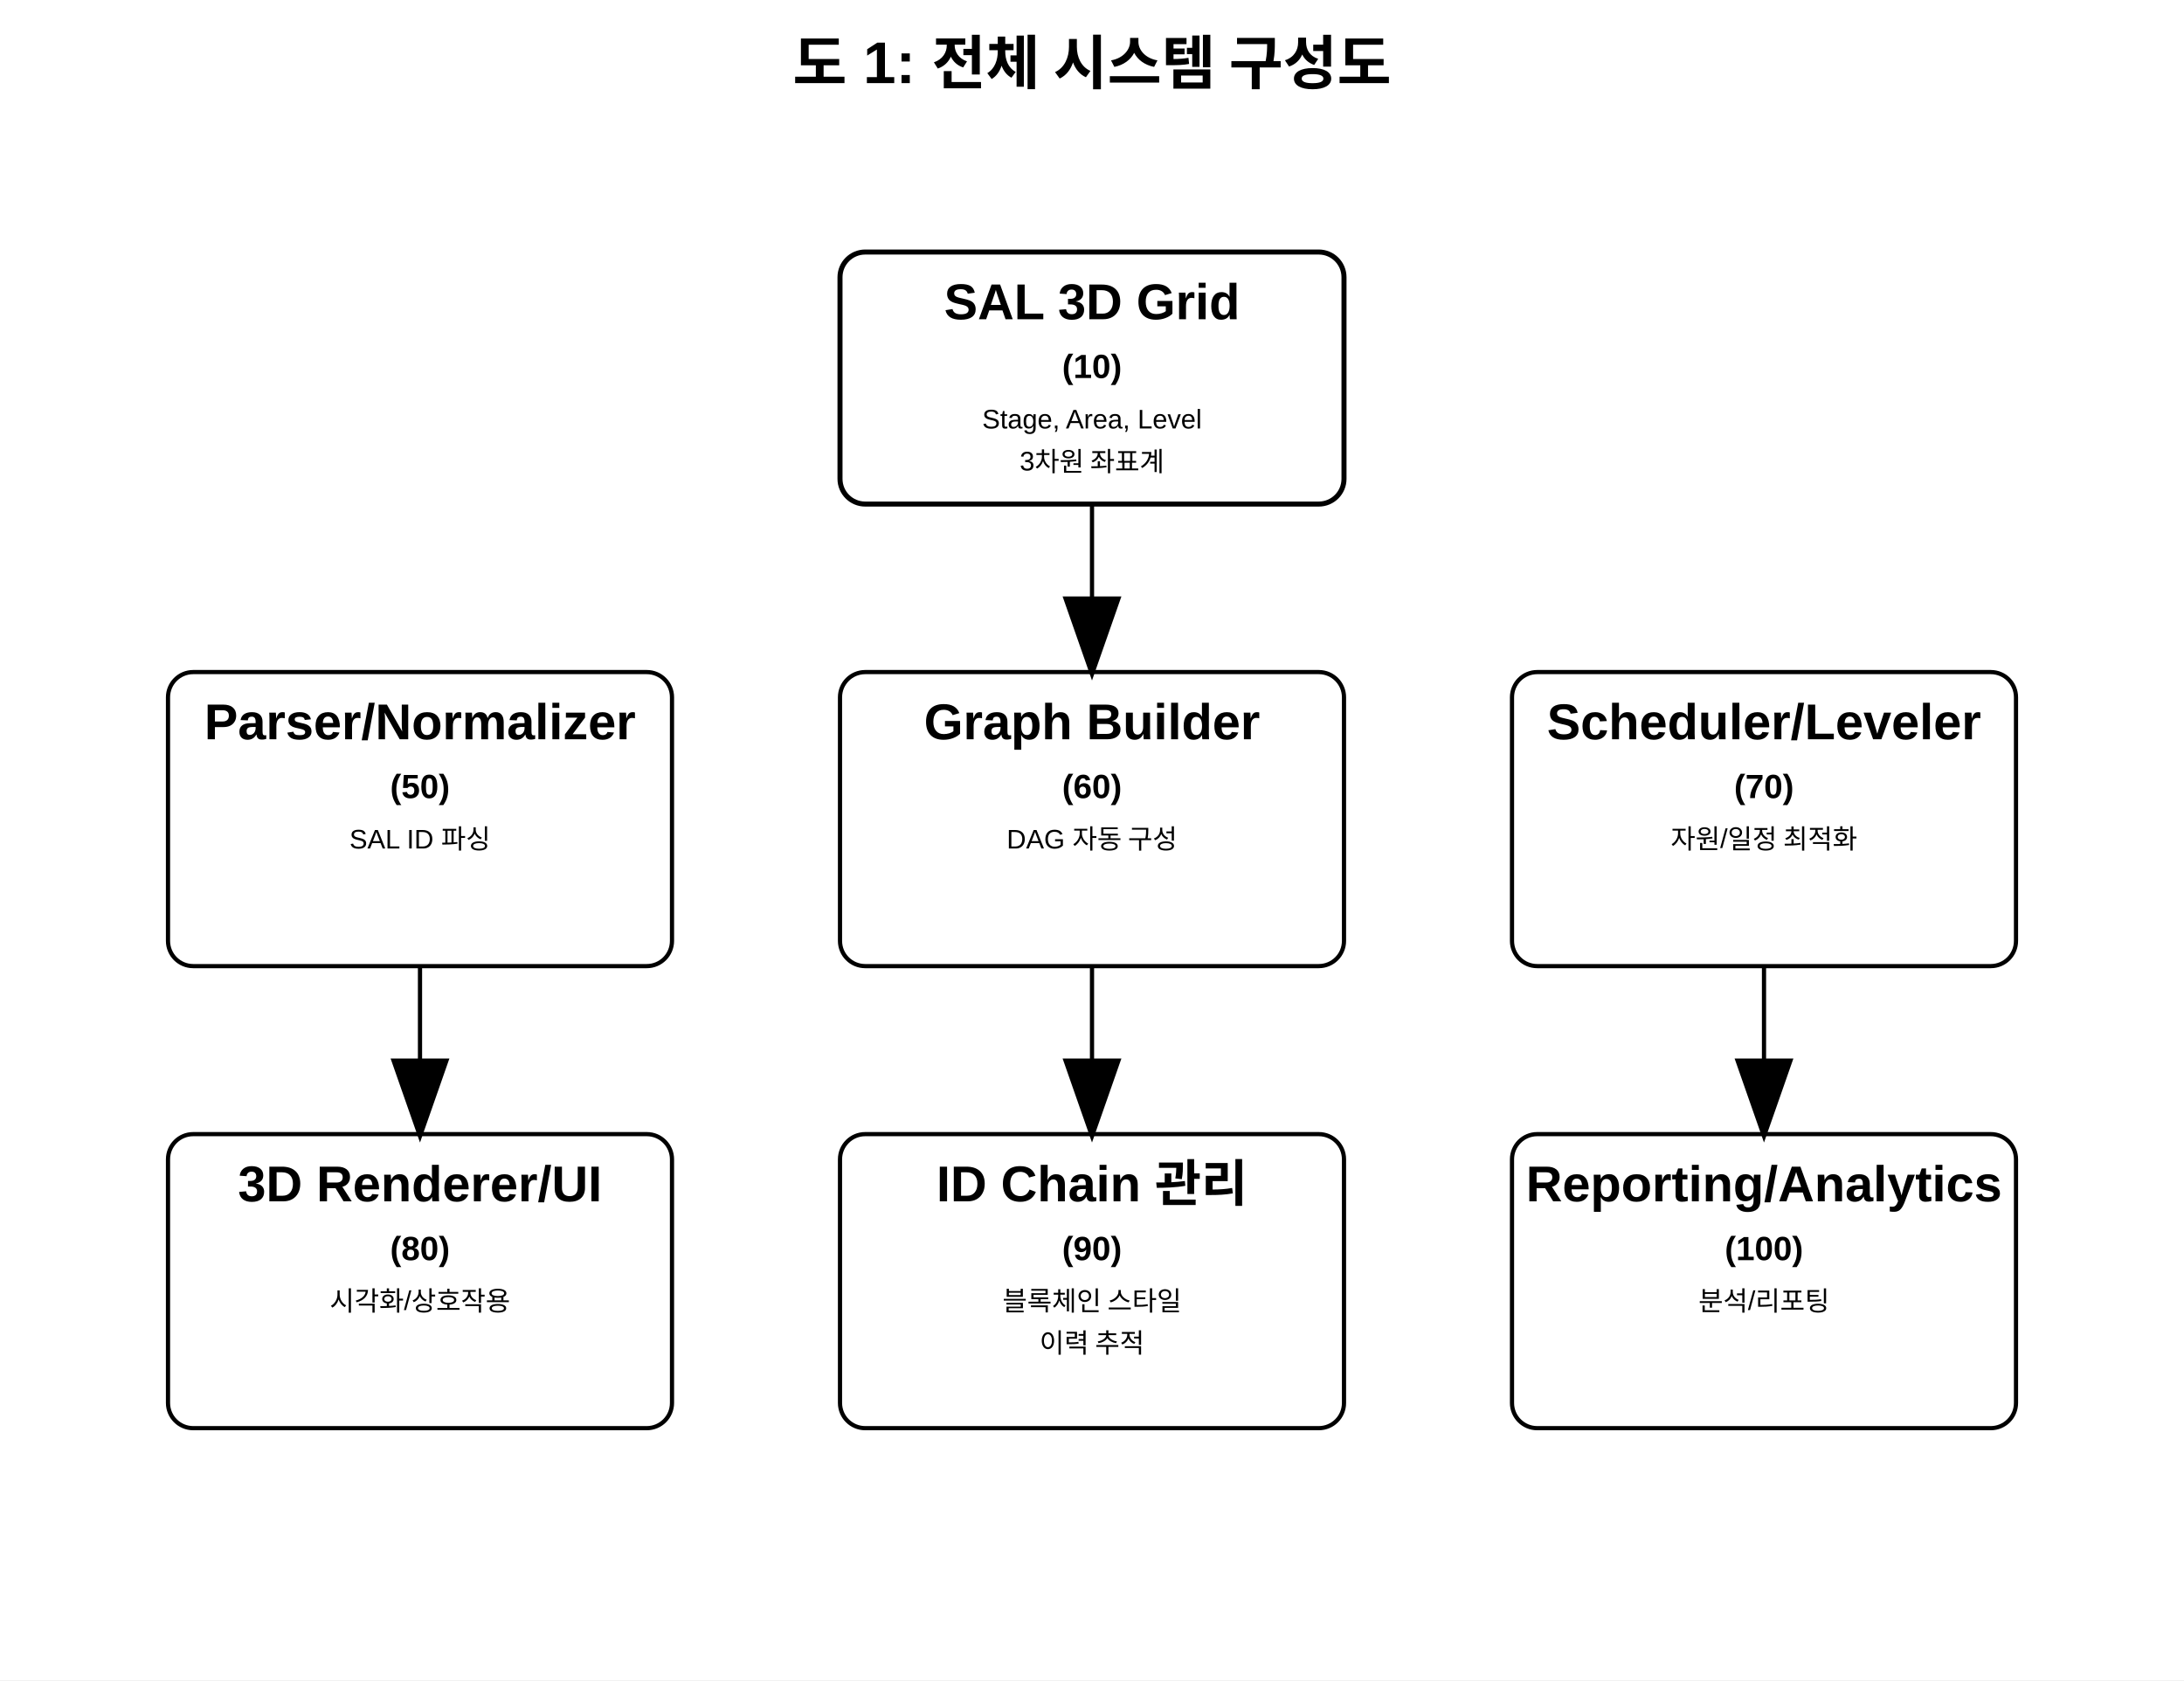
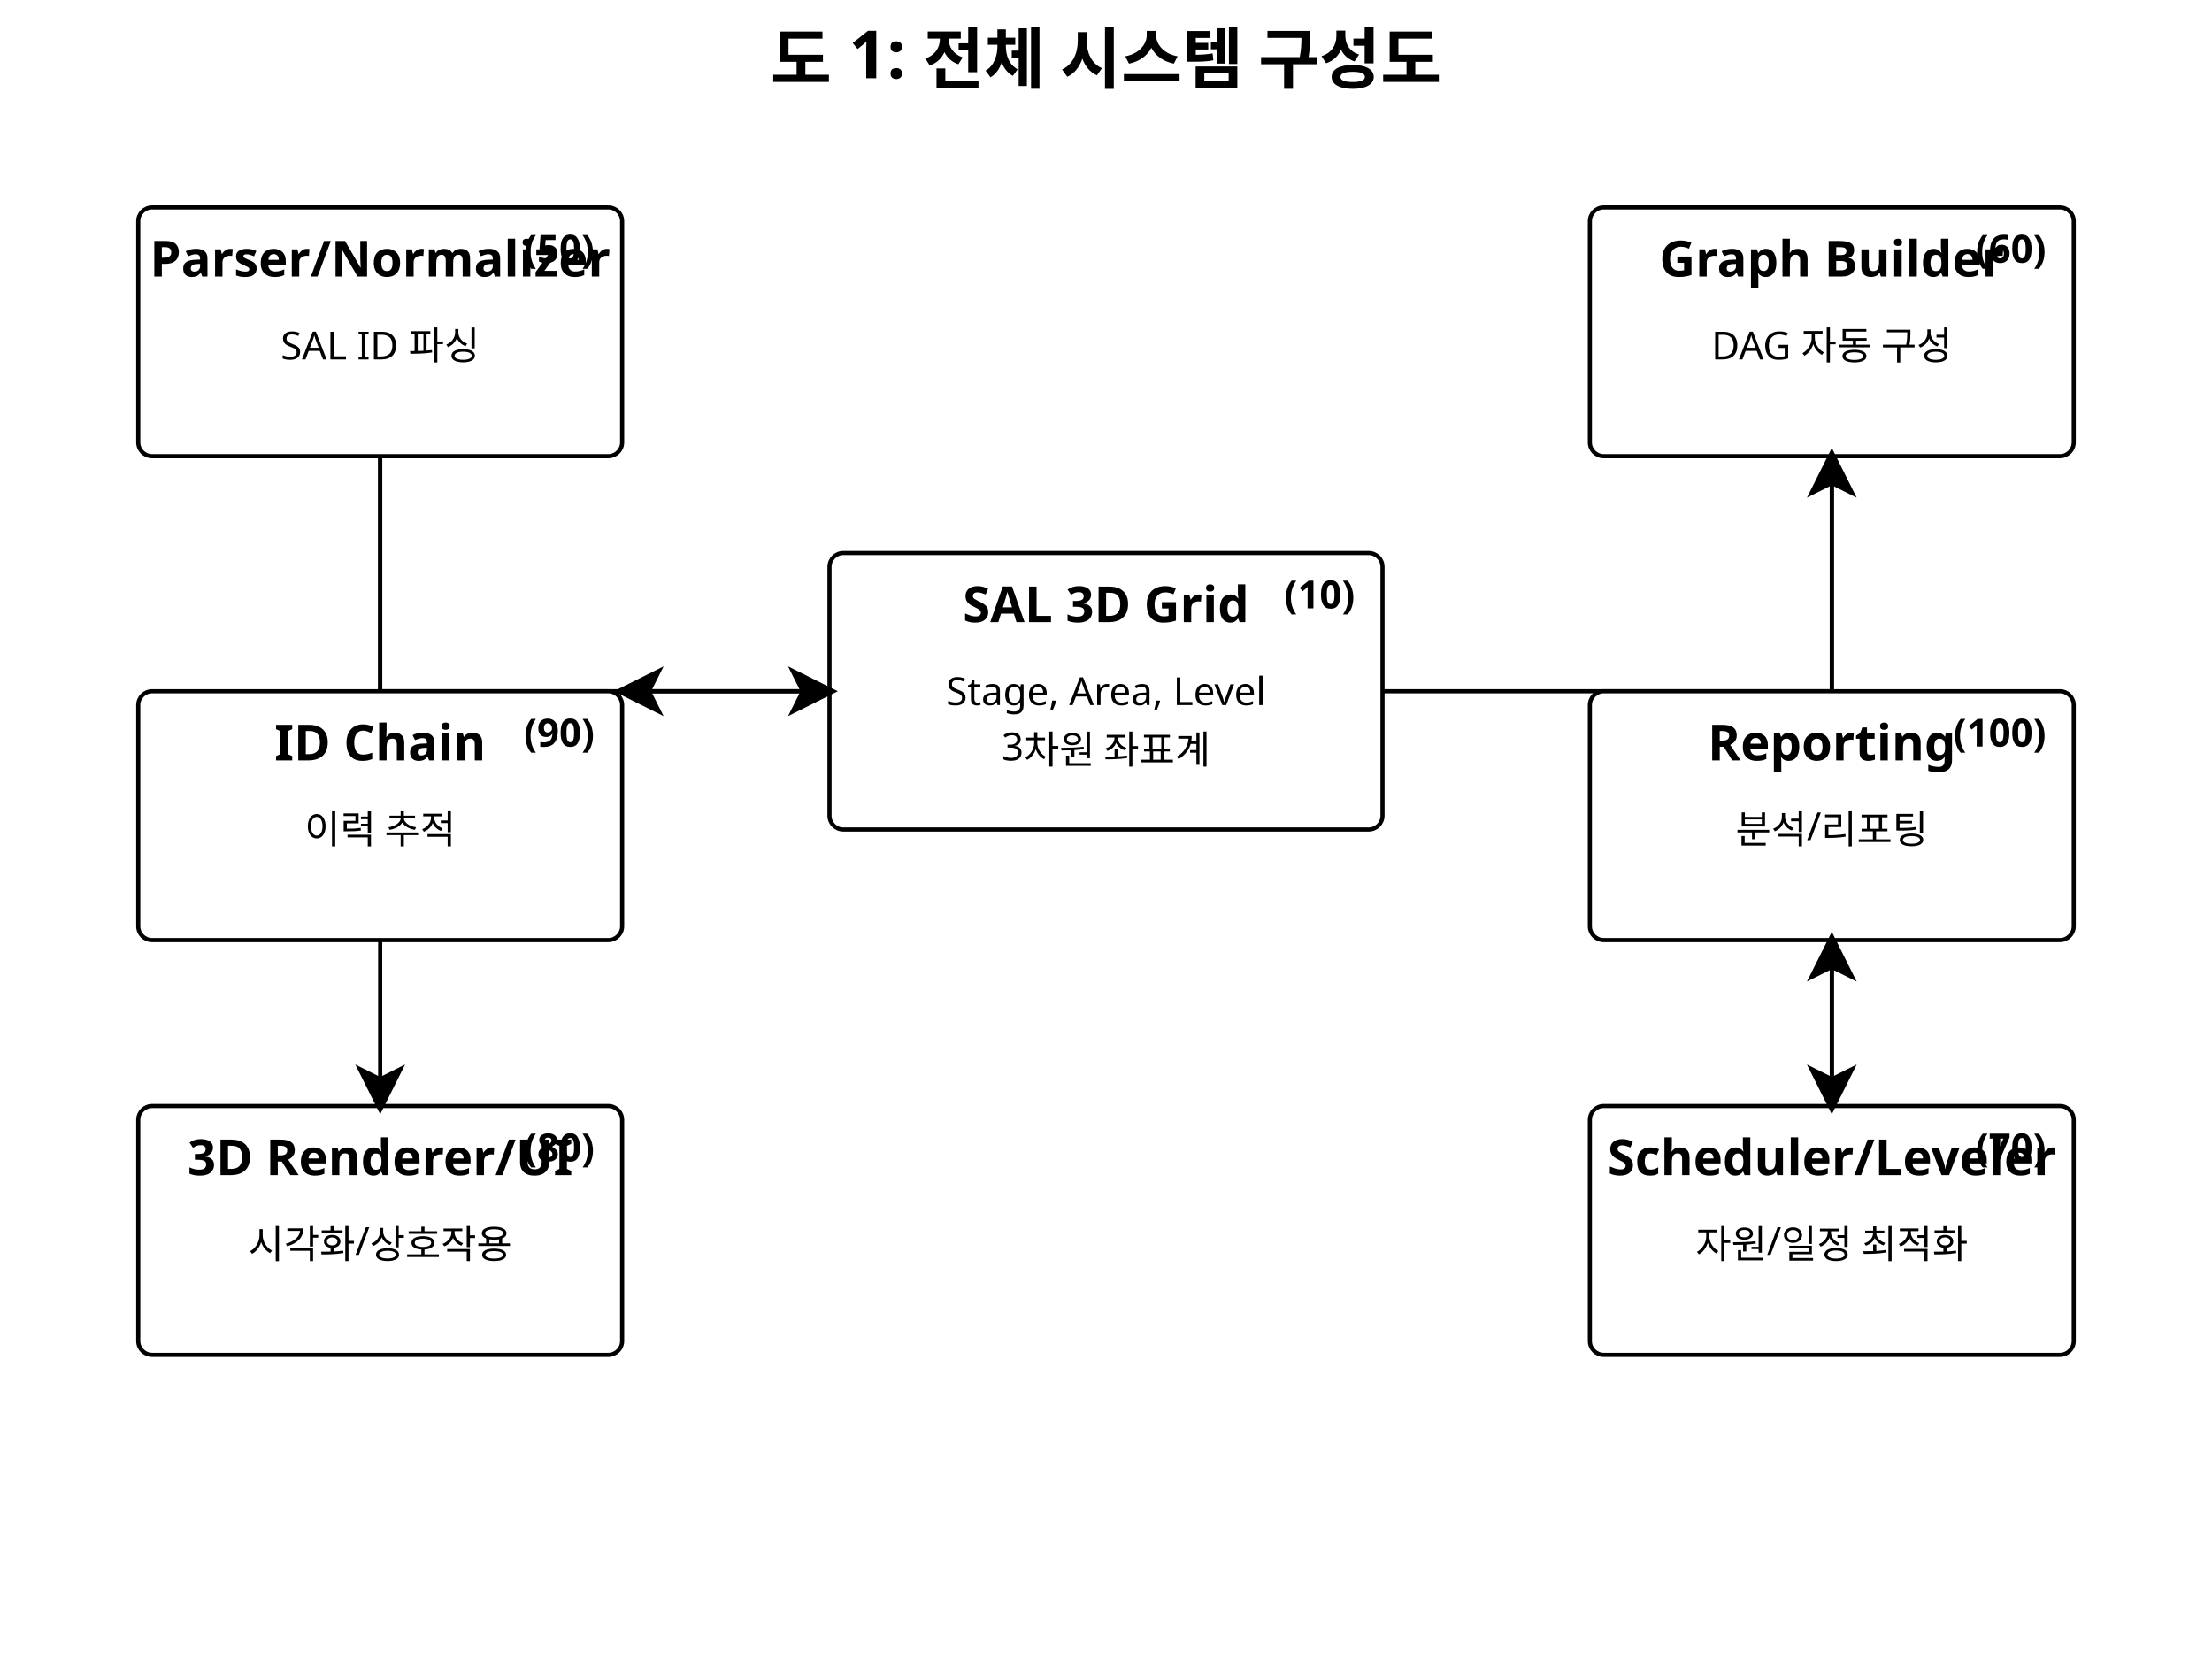
- <svg xmlns="http://www.w3.org/2000/svg" width="2600" height="2000" viewBox="0 0 2600 2000">
+ <svg xmlns="http://www.w3.org/2000/svg" width="1600" height="1200" viewBox="0 0 1600 1200">
  <rect width="100%" height="100%" fill="white" />
  <defs>
-     <marker id="arrowhead" markerWidth="20" markerHeight="14" refX="18" refY="7" orient="auto">
-       <polygon points="0 0, 20 7, 0 14" fill="black" />
+     <marker id="arrowhead" markerWidth="12" markerHeight="12" refX="10" refY="6" orient="auto">
+       <path d="M0,0 L12,6 L0,12 L3,6 Z" fill="black" />
    </marker>
  </defs>
-   <text x="1300" y="100" text-anchor="middle" font-family="Malgun Gothic, AppleGothic, Dotum, Arial, sans-serif" font-size="70" font-weight="bold">도 1: 전체 시스템 구성도</text>
-   <rect x="1000" y="300" width="600" height="300" fill="white" stroke="black" stroke-width="6" rx="30" />
-   <text x="1300.0" y="380" text-anchor="middle" font-family="Malgun Gothic, AppleGothic, Dotum, Arial, sans-serif" font-size="60" font-weight="bold">SAL 3D Grid</text>
-   <text x="1300.0" y="450" text-anchor="middle" font-family="Malgun Gothic, AppleGothic, Dotum, Arial, sans-serif" font-size="40" font-weight="bold">(10)</text>
-   <text x="1300.0" y="510" text-anchor="middle" font-family="Malgun Gothic, AppleGothic, Dotum, Arial, sans-serif" font-size="32" font-weight="normal">Stage, Area, Level</text>
-   <text x="1300.0" y="560" text-anchor="middle" font-family="Malgun Gothic, AppleGothic, Dotum, Arial, sans-serif" font-size="32" font-weight="normal">3차원 좌표계</text>
-   <rect x="200" y="800" width="600" height="350" fill="white" stroke="black" stroke-width="5" rx="30" />
-   <text x="500.0" y="880" text-anchor="middle" font-family="Malgun Gothic, AppleGothic, Dotum, Arial, sans-serif" font-size="60" font-weight="bold">Parser/Normalizer</text>
-   <text x="500.0" y="950" text-anchor="middle" font-family="Malgun Gothic, AppleGothic, Dotum, Arial, sans-serif" font-size="40" font-weight="bold">(50)</text>
-   <text x="500.0" y="1010" text-anchor="middle" font-family="Malgun Gothic, AppleGothic, Dotum, Arial, sans-serif" font-size="32" font-weight="normal">SAL ID 파싱</text>
-   <rect x="1000" y="800" width="600" height="350" fill="white" stroke="black" stroke-width="5" rx="30" />
-   <text x="1300.0" y="880" text-anchor="middle" font-family="Malgun Gothic, AppleGothic, Dotum, Arial, sans-serif" font-size="60" font-weight="bold">Graph Builder</text>
-   <text x="1300.0" y="950" text-anchor="middle" font-family="Malgun Gothic, AppleGothic, Dotum, Arial, sans-serif" font-size="40" font-weight="bold">(60)</text>
-   <text x="1300.0" y="1010" text-anchor="middle" font-family="Malgun Gothic, AppleGothic, Dotum, Arial, sans-serif" font-size="32" font-weight="normal">DAG 자동 구성</text>
-   <rect x="1800" y="800" width="600" height="350" fill="white" stroke="black" stroke-width="5" rx="30" />
-   <text x="2100.0" y="880" text-anchor="middle" font-family="Malgun Gothic, AppleGothic, Dotum, Arial, sans-serif" font-size="60" font-weight="bold">Scheduler/Leveler</text>
-   <text x="2100.0" y="950" text-anchor="middle" font-family="Malgun Gothic, AppleGothic, Dotum, Arial, sans-serif" font-size="40" font-weight="bold">(70)</text>
-   <text x="2100.0" y="1010" text-anchor="middle" font-family="Malgun Gothic, AppleGothic, Dotum, Arial, sans-serif" font-size="32" font-weight="normal">자원/일정 최적화</text>
-   <rect x="200" y="1350" width="600" height="350" fill="white" stroke="black" stroke-width="5" rx="30" />
-   <text x="500.0" y="1430" text-anchor="middle" font-family="Malgun Gothic, AppleGothic, Dotum, Arial, sans-serif" font-size="60" font-weight="bold">3D Renderer/UI</text>
-   <text x="500.0" y="1500" text-anchor="middle" font-family="Malgun Gothic, AppleGothic, Dotum, Arial, sans-serif" font-size="40" font-weight="bold">(80)</text>
-   <text x="500.0" y="1560" text-anchor="middle" font-family="Malgun Gothic, AppleGothic, Dotum, Arial, sans-serif" font-size="32" font-weight="normal">시각화/상호작용</text>
-   <rect x="1000" y="1350" width="600" height="350" fill="white" stroke="black" stroke-width="5" rx="30" />
-   <text x="1300.0" y="1430" text-anchor="middle" font-family="Malgun Gothic, AppleGothic, Dotum, Arial, sans-serif" font-size="60" font-weight="bold">ID Chain 관리</text>
-   <text x="1300.0" y="1500" text-anchor="middle" font-family="Malgun Gothic, AppleGothic, Dotum, Arial, sans-serif" font-size="40" font-weight="bold">(90)</text>
-   <text x="1300.0" y="1560" text-anchor="middle" font-family="Malgun Gothic, AppleGothic, Dotum, Arial, sans-serif" font-size="32" font-weight="normal">블록체인 스타일</text>
-   <text x="1300.0" y="1610" text-anchor="middle" font-family="Malgun Gothic, AppleGothic, Dotum, Arial, sans-serif" font-size="32" font-weight="normal">이력 추적</text>
-   <rect x="1800" y="1350" width="600" height="350" fill="white" stroke="black" stroke-width="5" rx="30" />
-   <text x="2100.0" y="1430" text-anchor="middle" font-family="Malgun Gothic, AppleGothic, Dotum, Arial, sans-serif" font-size="60" font-weight="bold">Reporting/Analytics</text>
-   <text x="2100.0" y="1500" text-anchor="middle" font-family="Malgun Gothic, AppleGothic, Dotum, Arial, sans-serif" font-size="40" font-weight="bold">(100)</text>
-   <text x="2100.0" y="1560" text-anchor="middle" font-family="Malgun Gothic, AppleGothic, Dotum, Arial, sans-serif" font-size="32" font-weight="normal">분석/리포팅</text>
-   <line x1="1300" y1="600" x2="1300" y2="800" stroke="black" stroke-width="5" marker-end="url(#arrowhead)" />
-   <line x1="500" y1="1150" x2="500" y2="1350" stroke="black" stroke-width="5" marker-end="url(#arrowhead)" />
-   <line x1="1300" y1="1150" x2="1300" y2="1350" stroke="black" stroke-width="5" marker-end="url(#arrowhead)" />
-   <line x1="2100" y1="1150" x2="2100" y2="1350" stroke="black" stroke-width="5" marker-end="url(#arrowhead)" />
+   <text x="800" y="60" text-anchor="middle" font-family="Malgun Gothic, AppleGothic, Dotum, sans-serif" font-size="48" font-weight="bold">도 1: 전체 시스템 구성도</text>
+   <rect x="600" y="400" width="400" height="200" fill="white" stroke="black" stroke-width="3" rx="10" />
+   <text x="800.0" y="450" text-anchor="middle" font-family="Malgun Gothic, AppleGothic, Dotum, sans-serif" font-size="36" font-weight="bold">SAL 3D Grid</text>
+   <text x="980" y="440" text-anchor="end" font-family="Malgun Gothic, AppleGothic, Dotum, sans-serif" font-size="28" font-weight="bold">(10)</text>
+   <text x="800.0" y="510" text-anchor="middle" font-family="Malgun Gothic, AppleGothic, Dotum, sans-serif" font-size="28" font-weight="normal">Stage, Area, Level</text>
+   <text x="800.0" y="550" text-anchor="middle" font-family="Malgun Gothic, AppleGothic, Dotum, sans-serif" font-size="28" font-weight="normal">3차원 좌표계</text>
+   <rect x="100" y="150" width="350" height="180" fill="white" stroke="black" stroke-width="3" rx="10" />
+   <text x="275.0" y="200" text-anchor="middle" font-family="Malgun Gothic, AppleGothic, Dotum, sans-serif" font-size="36" font-weight="bold">Parser/Normalizer</text>
+   <text x="430" y="190" text-anchor="end" font-family="Malgun Gothic, AppleGothic, Dotum, sans-serif" font-size="28" font-weight="bold">(50)</text>
+   <text x="275.0" y="260" text-anchor="middle" font-family="Malgun Gothic, AppleGothic, Dotum, sans-serif" font-size="28" font-weight="normal">SAL ID 파싱</text>
+   <path d="M 275,330 L 275,500 L 600,500" stroke="black" stroke-width="3" fill="none" marker-end="url(#arrowhead)" />
+   <rect x="1150" y="150" width="350" height="180" fill="white" stroke="black" stroke-width="3" rx="10" />
+   <text x="1325.0" y="200" text-anchor="middle" font-family="Malgun Gothic, AppleGothic, Dotum, sans-serif" font-size="36" font-weight="bold">Graph Builder</text>
+   <text x="1480" y="190" text-anchor="end" font-family="Malgun Gothic, AppleGothic, Dotum, sans-serif" font-size="28" font-weight="bold">(60)</text>
+   <text x="1325.0" y="260" text-anchor="middle" font-family="Malgun Gothic, AppleGothic, Dotum, sans-serif" font-size="28" font-weight="normal">DAG 자동 구성</text>
+   <path d="M 1000,500 L 1325,500 L 1325,330" stroke="black" stroke-width="3" fill="none" marker-end="url(#arrowhead)" />
+   <rect x="100" y="800" width="350" height="180" fill="white" stroke="black" stroke-width="3" rx="10" />
+   <text x="275.0" y="850" text-anchor="middle" font-family="Malgun Gothic, AppleGothic, Dotum, sans-serif" font-size="36" font-weight="bold">3D Renderer/UI</text>
+   <text x="430" y="840" text-anchor="end" font-family="Malgun Gothic, AppleGothic, Dotum, sans-serif" font-size="28" font-weight="bold">(80)</text>
+   <text x="275.0" y="910" text-anchor="middle" font-family="Malgun Gothic, AppleGothic, Dotum, sans-serif" font-size="28" font-weight="normal">시각화/상호작용</text>
+   <path d="M 275,330 L 275,800" stroke="black" stroke-width="3" fill="none" marker-end="url(#arrowhead)" />
+   <rect x="1150" y="800" width="350" height="180" fill="white" stroke="black" stroke-width="3" rx="10" />
+   <text x="1325.0" y="850" text-anchor="middle" font-family="Malgun Gothic, AppleGothic, Dotum, sans-serif" font-size="36" font-weight="bold">Scheduler/Leveler</text>
+   <text x="1480" y="840" text-anchor="end" font-family="Malgun Gothic, AppleGothic, Dotum, sans-serif" font-size="28" font-weight="bold">(70)</text>
+   <text x="1325.0" y="910" text-anchor="middle" font-family="Malgun Gothic, AppleGothic, Dotum, sans-serif" font-size="28" font-weight="normal">자원/일정 최적화</text>
+   <path d="M 1325,330 L 1325,800" stroke="black" stroke-width="3" fill="none" marker-end="url(#arrowhead)" />
+   <rect x="1150" y="500" width="350" height="180" fill="white" stroke="black" stroke-width="3" rx="10" />
+   <text x="1325.0" y="550" text-anchor="middle" font-family="Malgun Gothic, AppleGothic, Dotum, sans-serif" font-size="36" font-weight="bold">Reporting</text>
+   <text x="1480" y="540" text-anchor="end" font-family="Malgun Gothic, AppleGothic, Dotum, sans-serif" font-size="28" font-weight="bold">(100)</text>
+   <text x="1325.0" y="610" text-anchor="middle" font-family="Malgun Gothic, AppleGothic, Dotum, sans-serif" font-size="28" font-weight="normal">분석/리포팅</text>
+   <path d="M 1325,800 L 1325,680" stroke="black" stroke-width="3" fill="none" marker-end="url(#arrowhead)" />
+   <rect x="100" y="500" width="350" height="180" fill="white" stroke="black" stroke-width="3" rx="10" />
+   <text x="275.0" y="550" text-anchor="middle" font-family="Malgun Gothic, AppleGothic, Dotum, sans-serif" font-size="36" font-weight="bold">ID Chain</text>
+   <text x="430" y="540" text-anchor="end" font-family="Malgun Gothic, AppleGothic, Dotum, sans-serif" font-size="28" font-weight="bold">(90)</text>
+   <text x="275.0" y="610" text-anchor="middle" font-family="Malgun Gothic, AppleGothic, Dotum, sans-serif" font-size="28" font-weight="normal">이력 추적</text>
+   <path d="M 600,500 L 450,500" stroke="black" stroke-width="3" fill="none" marker-end="url(#arrowhead)" />
</svg>
